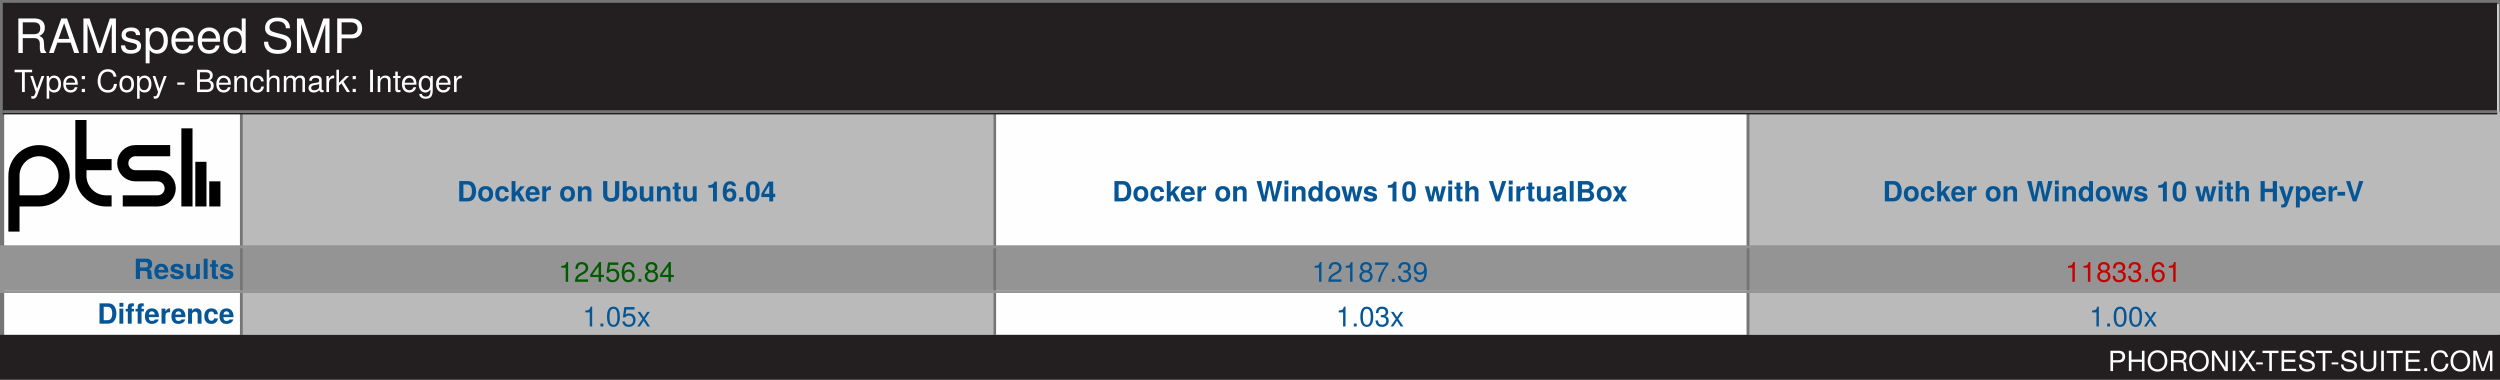
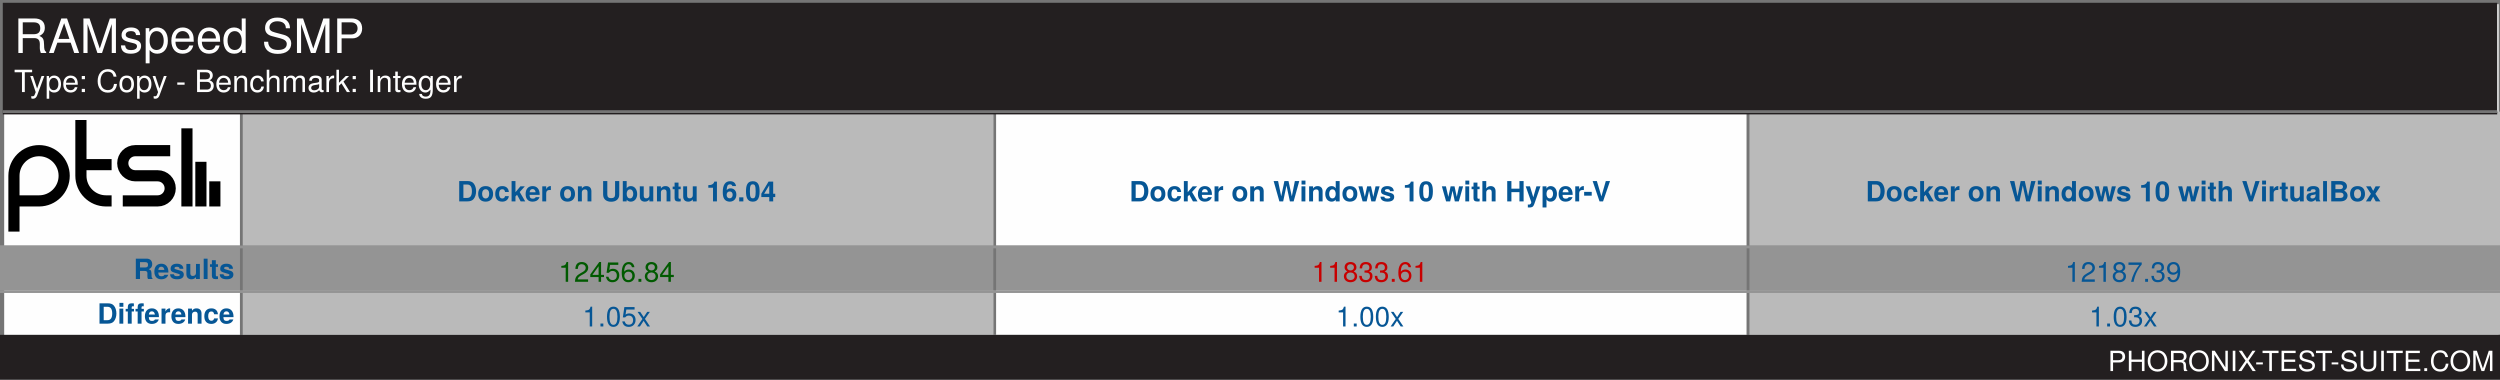
<svg xmlns="http://www.w3.org/2000/svg" xmlns:xlink="http://www.w3.org/1999/xlink" version="1.1" font-family="sans-serif, droid-sans, helvetica, verdana, tahoma" viewbox="0 0 896 136" width="896" height="136" preserveAspectRatio="xMinYMin meet">
  <rect x="0" y="0" width="896" height="136" fill="#FEFEFE" stroke="#757575" stroke-width="2" />
  <rect x="1" y="1" width="895" height="135" fill="#FEFEFE" stroke="#757575" stroke-width="1" />
  <path d="m74 22v9m-5-16v16m-5-28v28m-23-2h12.5c2.485 0 4.5-2.015 4.5-4.5s-2.015-4.5-4.5-4.5h-8c-2.485 0-4.5-2.015-4.5-4.5s2.015-4.5 4.5-4.5h12.5m-21 5h-11m11 13h-2c-4.971 0-9-4.029-9-9v-20m-24 40v-20c0-4.971 4.029-9 9-9 4.971 0 9 4.029 9 9s-4.029 9-9 9h-9" stroke="#000000" stroke-width="4" fill="none" transform="translate(3,43)" />
  <line x1="86" y1="80" x2="896" y2="80" stroke="#BABABA" stroke-width="80" stroke-dasharray="270,270" />
  <line x1="448" y1="88" x2="448" y2="120" stroke="#949494" stroke-width="896" stroke-dasharray="16,16" />
  <line x1="86" y1="80" x2="896" y2="80" stroke="#757575" stroke-width="80" stroke-dasharray="1,269" />
  <rect x="1" y="1" width="894" height="40" fill="#231f20" />
  <text x="5" y="19" font-size="17" fill="#FEFEFE" text-anchor="start">RAMspeed SMP</text>
  <text x="5" y="33" font-size="11" fill="#FEFEFE" text-anchor="start">Type: Copy - Benchmark: Integer</text>
  <line x1="1" y1="40" x2="895" y2="40" stroke="#757575" stroke-width="1" />
  <g font-size="10" font-weight="bold" text-anchor="end" fill="#065695">
    <text x="84" y="100" fill="#065695">Results</text>
    <text x="84" y="116" fill="#065695">Difference</text>
  </g>
  <g font-size="10" fill="#065695" font-weight="bold" text-anchor="middle" dominant-baseline="text-before-edge">
    <text x="221" y="64">Docker on Ubuntu 16.04</text>
-     <text x="491" y="64">Docker on Windows 10 with VirtualBox</text>
-     <text x="761" y="64">Docker on Windows 10 with Hyper-V</text>
+     <text x="491" y="64">Docker on Windows 10 with Hyper-V</text>
+     <text x="761" y="64">Docker on Windows 10 with VirtualBox</text>
  </g>
  <g />
  <g text-anchor="middle" font-size="10">
    <text x="221" y="101" fill="#005a00">12456.84</text>
    <text x="221" y="117" fill="#065695">1.05x</text>
-     <text x="491" y="101" fill="#065695">12187.39</text>
-     <text x="491" y="117" fill="#065695">1.03x</text>
-     <text x="761" y="101" fill="#C80000">11833.61</text>
-     <text x="761" y="117" fill="#065695">1.00x</text>
+     <text x="491" y="101" fill="#C80000">11833.61</text>
+     <text x="491" y="117" fill="#065695">1.00x</text>
+     <text x="761" y="101" fill="#065695">12187.39</text>
+     <text x="761" y="117" fill="#065695">1.03x</text>
  </g>
  <line x1="448" y1="88" x2="448" y2="120" stroke="#949494" stroke-width="896" stroke-dasharray="1,15" />
  <rect x="0" y="120" width="896" height="16" fill="#231f20" />
  <a xlink:href="http://www.phoronix-test-suite.com/" xlink:show="new">
    <text x="894" y="133" font-size="10" fill="#FFFFFF" text-anchor="end" xlink:show="new">PHORONIX-TEST-SUITE.COM</text>
  </a>
</svg>
